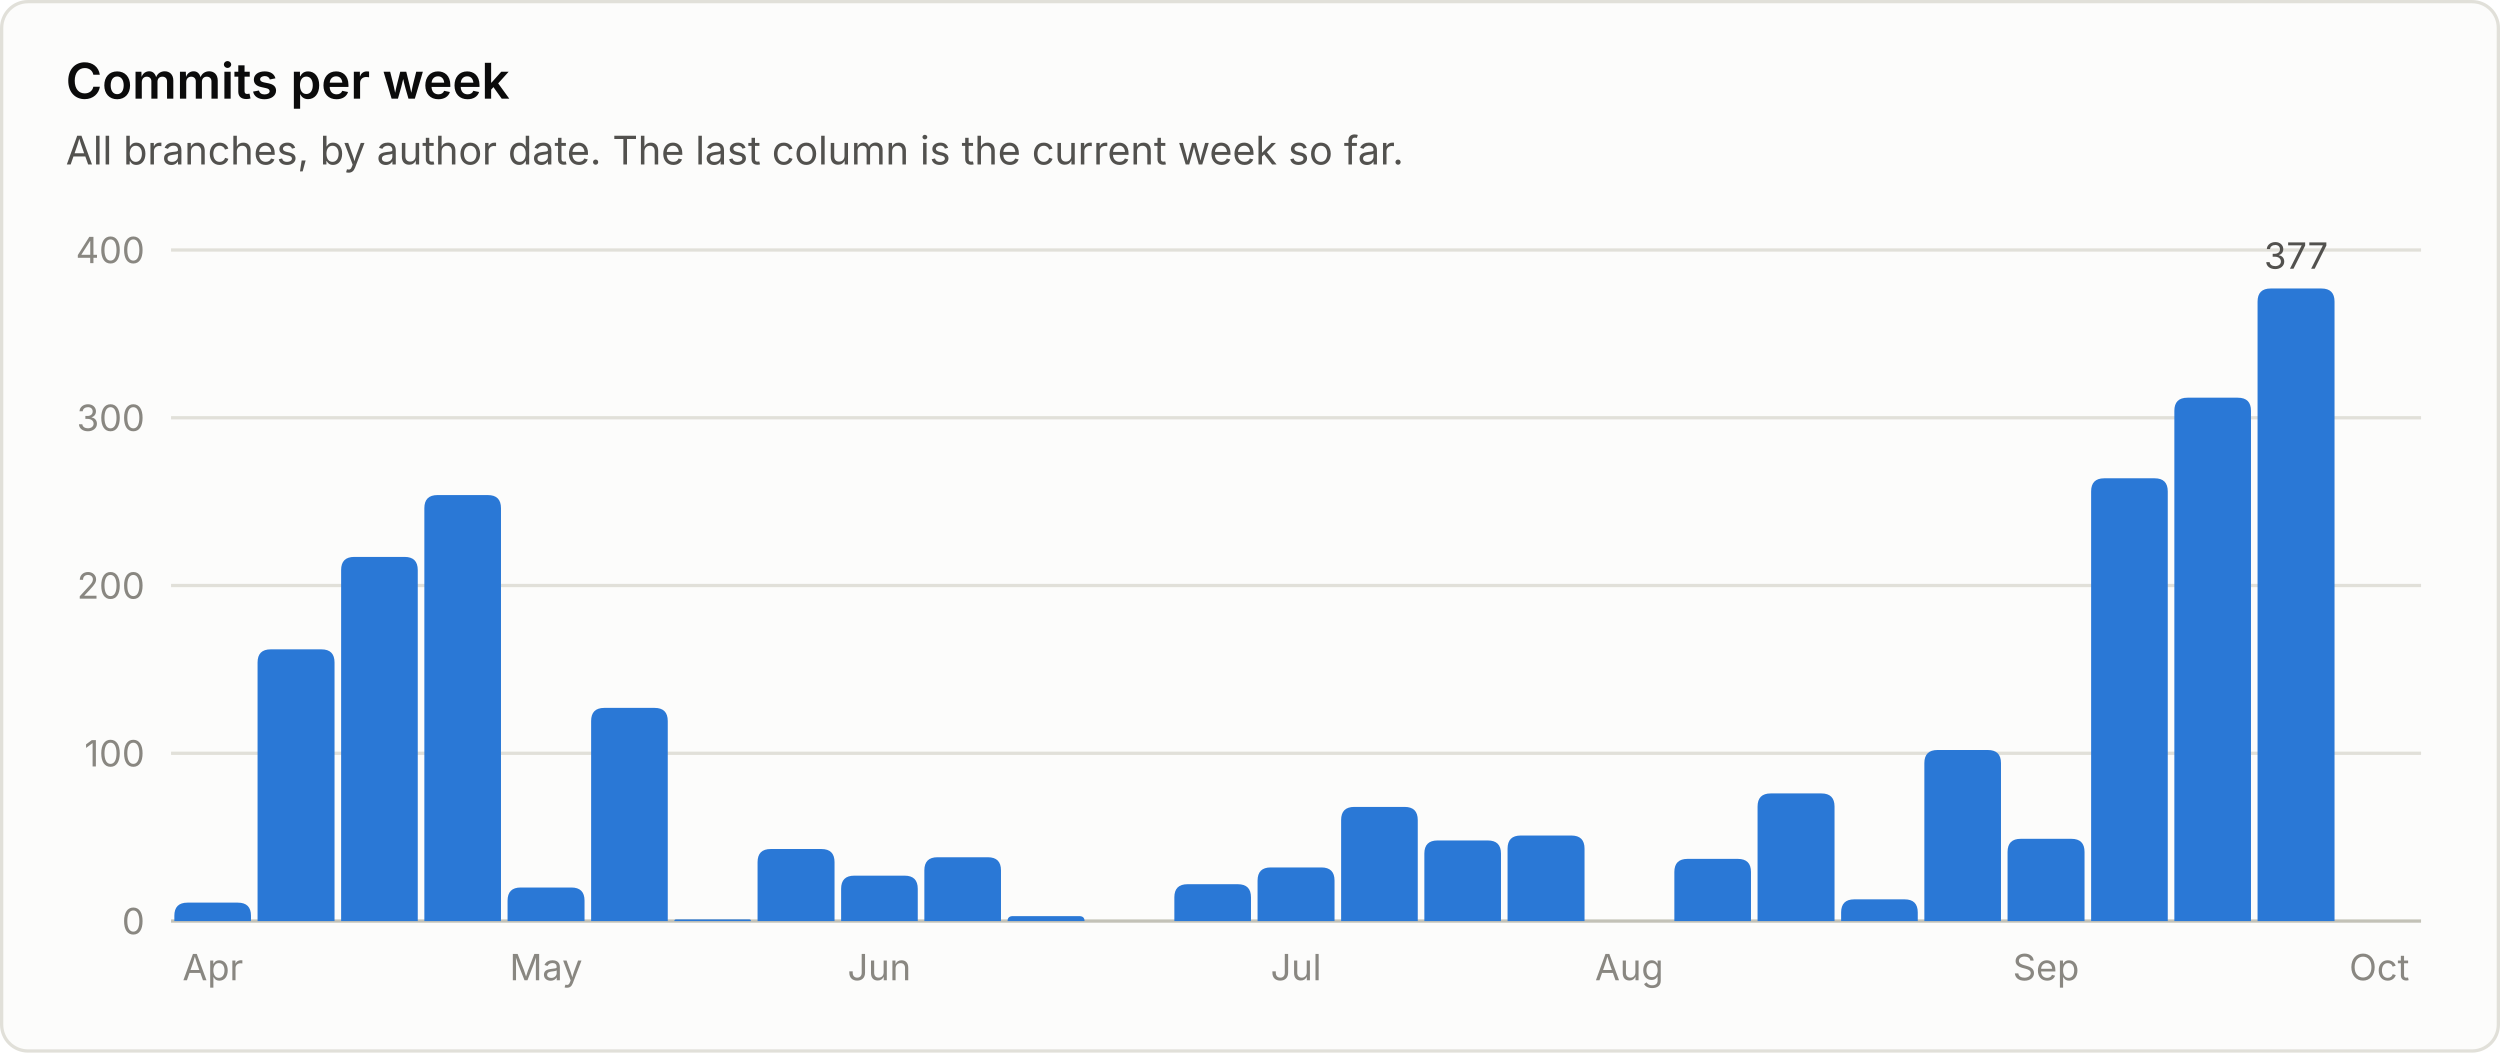
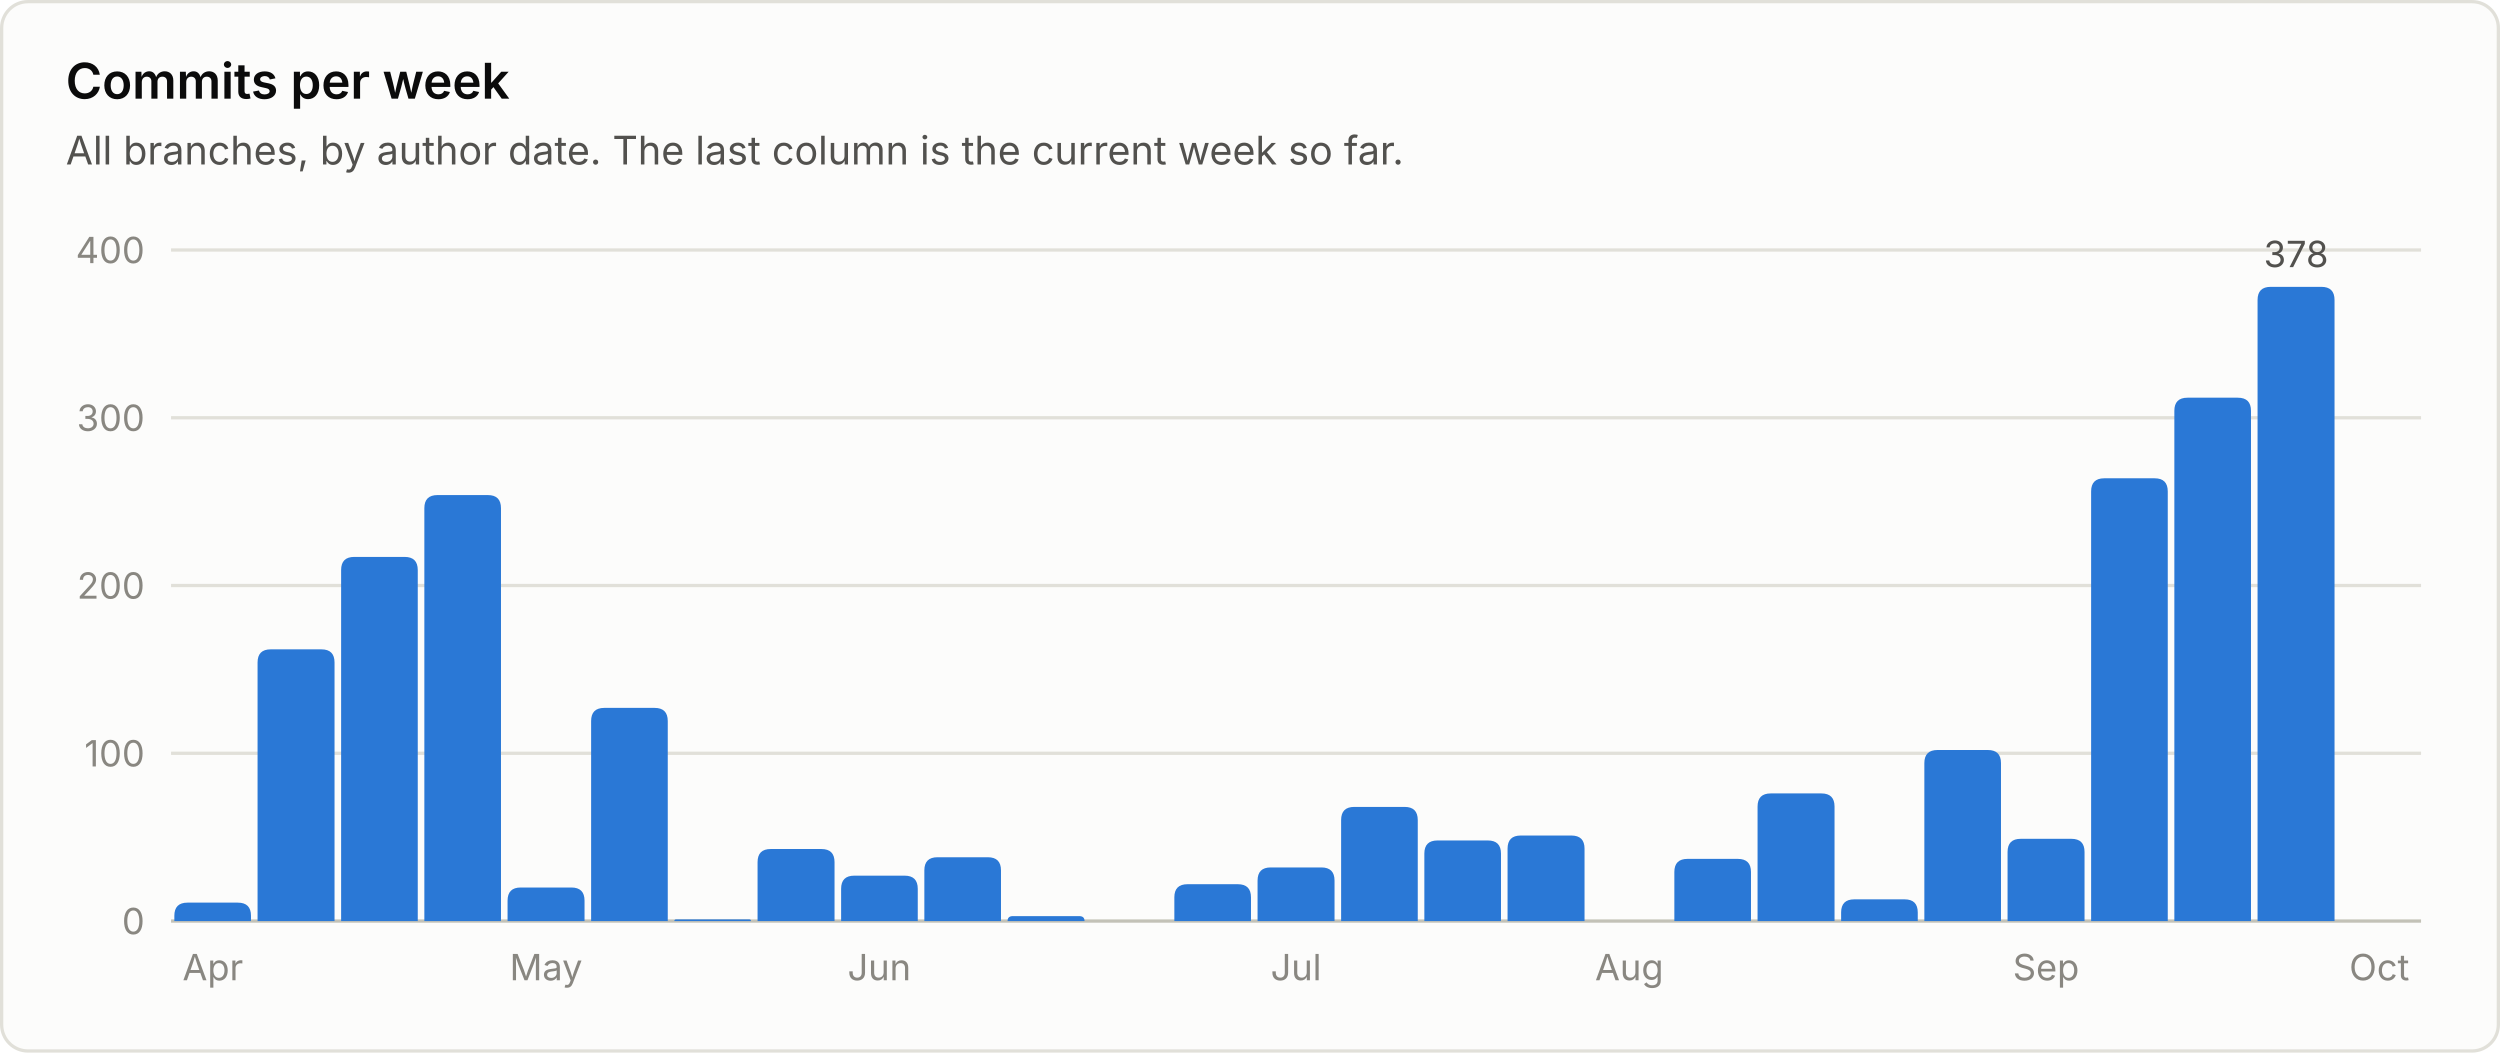
<svg xmlns="http://www.w3.org/2000/svg" viewBox="0 0 760 320" width="760" height="320" role="img" font-family="system-ui, -apple-system, 'Segoe UI', sans-serif">
  <rect x="0.5" y="0.5" width="759" height="319" rx="8" fill="#fcfcfb" stroke="#e1e0d9" />
  <text x="20.0" y="30.0" fill="#0b0b0b" font-size="15" font-weight="600" text-anchor="start">Commits per week</text>
  <text x="20.0" y="50.0" fill="#52514e" font-size="12" font-weight="400" text-anchor="start">All branches, by author date. The last column is the current week so far.</text>
  <line x1="52" y1="280.0" x2="736" y2="280.0" stroke="#c3c2b7" stroke-width="1" />
  <text x="44.0" y="284.0" fill="#898781" font-size="11" font-weight="400" text-anchor="end">0</text>
  <line x1="52" y1="229.0" x2="736" y2="229.0" stroke="#e1e0d9" stroke-width="1" />
  <text x="44.0" y="233.0" fill="#898781" font-size="11" font-weight="400" text-anchor="end">100</text>
  <line x1="52" y1="178.0" x2="736" y2="178.0" stroke="#e1e0d9" stroke-width="1" />
  <text x="44.0" y="182.0" fill="#898781" font-size="11" font-weight="400" text-anchor="end">200</text>
  <line x1="52" y1="127.0" x2="736" y2="127.0" stroke="#e1e0d9" stroke-width="1" />
  <text x="44.0" y="131.0" fill="#898781" font-size="11" font-weight="400" text-anchor="end">300</text>
  <line x1="52" y1="76.0" x2="736" y2="76.0" stroke="#e1e0d9" stroke-width="1" />
  <text x="44.0" y="80.0" fill="#898781" font-size="11" font-weight="400" text-anchor="end">400</text>
  <path d="M53.0 280.0 V278.4 Q53.0 274.4 57.0 274.4 H72.3 Q76.3 274.4 76.3 278.4 V280.0 Z" fill="#2a78d6" />
  <text x="64.7" y="298.0" fill="#898781" font-size="11" font-weight="400" text-anchor="middle">Apr</text>
  <path d="M78.3 280.0 V201.4 Q78.3 197.4 82.3 197.4 H97.7 Q101.7 197.4 101.7 201.4 V280.0 Z" fill="#2a78d6" />
  <path d="M103.7 280.0 V173.3 Q103.7 169.3 107.7 169.3 H123.0 Q127.0 169.3 127.0 173.3 V280.0 Z" fill="#2a78d6" />
  <path d="M129.0 280.0 V154.5 Q129.0 150.5 133.0 150.5 H148.3 Q152.3 150.5 152.3 154.5 V280.0 Z" fill="#2a78d6" />
  <path d="M154.3 280.0 V273.8 Q154.3 269.8 158.3 269.8 H173.7 Q177.7 269.8 177.7 273.8 V280.0 Z" fill="#2a78d6" />
  <text x="166.0" y="298.0" fill="#898781" font-size="11" font-weight="400" text-anchor="middle">May</text>
  <path d="M179.7 280.0 V219.2 Q179.7 215.2 183.7 215.2 H199.0 Q203.0 215.2 203.0 219.2 V280.0 Z" fill="#2a78d6" />
  <path d="M205.0 280.0 V280.0 Q205.0 279.5 205.5 279.5 H227.8 Q228.3 279.5 228.3 280.0 V280.0 Z" fill="#2a78d6" />
  <path d="M230.3 280.0 V262.1 Q230.3 258.1 234.3 258.1 H249.7 Q253.7 258.1 253.7 262.1 V280.0 Z" fill="#2a78d6" />
  <path d="M255.7 280.0 V270.2 Q255.7 266.2 259.7 266.2 H275.0 Q279.0 266.2 279.0 270.2 V280.0 Z" fill="#2a78d6" />
  <text x="267.3" y="298.0" fill="#898781" font-size="11" font-weight="400" text-anchor="middle">Jun</text>
  <path d="M281.0 280.0 V264.6 Q281.0 260.6 285.0 260.6 H300.3 Q304.3 260.6 304.3 264.6 V280.0 Z" fill="#2a78d6" />
  <path d="M306.3 280.0 V280.0 Q306.3 278.5 307.9 278.5 H328.1 Q329.7 278.5 329.7 280.0 V280.0 Z" fill="#2a78d6" />
  <path d="M357.0 280.0 V272.8 Q357.0 268.8 361.0 268.8 H376.3 Q380.3 268.8 380.3 272.8 V280.0 Z" fill="#2a78d6" />
  <path d="M382.3 280.0 V267.7 Q382.3 263.7 386.3 263.7 H401.7 Q405.7 263.7 405.7 267.7 V280.0 Z" fill="#2a78d6" />
  <text x="394.0" y="298.0" fill="#898781" font-size="11" font-weight="400" text-anchor="middle">Jul</text>
  <path d="M407.7 280.0 V249.3 Q407.7 245.3 411.7 245.3 H427.0 Q431.0 245.3 431.0 249.3 V280.0 Z" fill="#2a78d6" />
  <path d="M433.0 280.0 V259.5 Q433.0 255.5 437.0 255.5 H452.3 Q456.3 255.5 456.3 259.5 V280.0 Z" fill="#2a78d6" />
  <path d="M458.3 280.0 V258.0 Q458.3 254.0 462.3 254.0 H477.7 Q481.7 254.0 481.7 258.0 V280.0 Z" fill="#2a78d6" />
  <text x="495.3" y="298.0" fill="#898781" font-size="11" font-weight="400" text-anchor="middle">Aug</text>
  <path d="M509.0 280.0 V265.1 Q509.0 261.1 513.0 261.1 H528.3 Q532.3 261.1 532.3 265.1 V280.0 Z" fill="#2a78d6" />
  <path d="M534.3 280.0 V245.2 Q534.3 241.2 538.3 241.2 H553.7 Q557.7 241.2 557.7 245.2 V280.0 Z" fill="#2a78d6" />
  <path d="M559.7 280.0 V277.4 Q559.7 273.4 563.7 273.4 H579.0 Q583.0 273.4 583.0 277.4 V280.0 Z" fill="#2a78d6" />
  <path d="M585.0 280.0 V232.0 Q585.0 228.0 589.0 228.0 H604.3 Q608.3 228.0 608.3 232.0 V280.0 Z" fill="#2a78d6" />
  <path d="M610.3 280.0 V259.0 Q610.3 255.0 614.3 255.0 H629.7 Q633.7 255.0 633.7 259.0 V280.0 Z" fill="#2a78d6" />
  <text x="622.0" y="298.0" fill="#898781" font-size="11" font-weight="400" text-anchor="middle">Sep</text>
  <path d="M635.7 280.0 V149.4 Q635.7 145.4 639.7 145.4 H655.0 Q659.0 145.4 659.0 149.4 V280.0 Z" fill="#2a78d6" />
  <path d="M661.0 280.0 V124.9 Q661.0 120.9 665.0 120.9 H680.3 Q684.3 120.9 684.3 124.9 V280.0 Z" fill="#2a78d6" />
-   <path d="M686.3 280.0 V91.7 Q686.3 87.7 690.3 87.7 H705.7 Q709.7 87.7 709.7 91.7 V280.0 Z" fill="#2a78d6" />
-   <text x="698.0" y="81.7" fill="#52514e" font-size="11" font-weight="400" text-anchor="middle">377</text>
+   <path d="M686.3 280.0 V91.2 Q686.3 87.2 690.3 87.2 H705.7 Q709.7 87.2 709.7 91.2 V280.0 Z" fill="#2a78d6" />
+   <text x="698.0" y="81.2" fill="#52514e" font-size="11" font-weight="400" text-anchor="middle">378</text>
  <text x="723.3" y="298.0" fill="#898781" font-size="11" font-weight="400" text-anchor="middle">Oct</text>
</svg>
